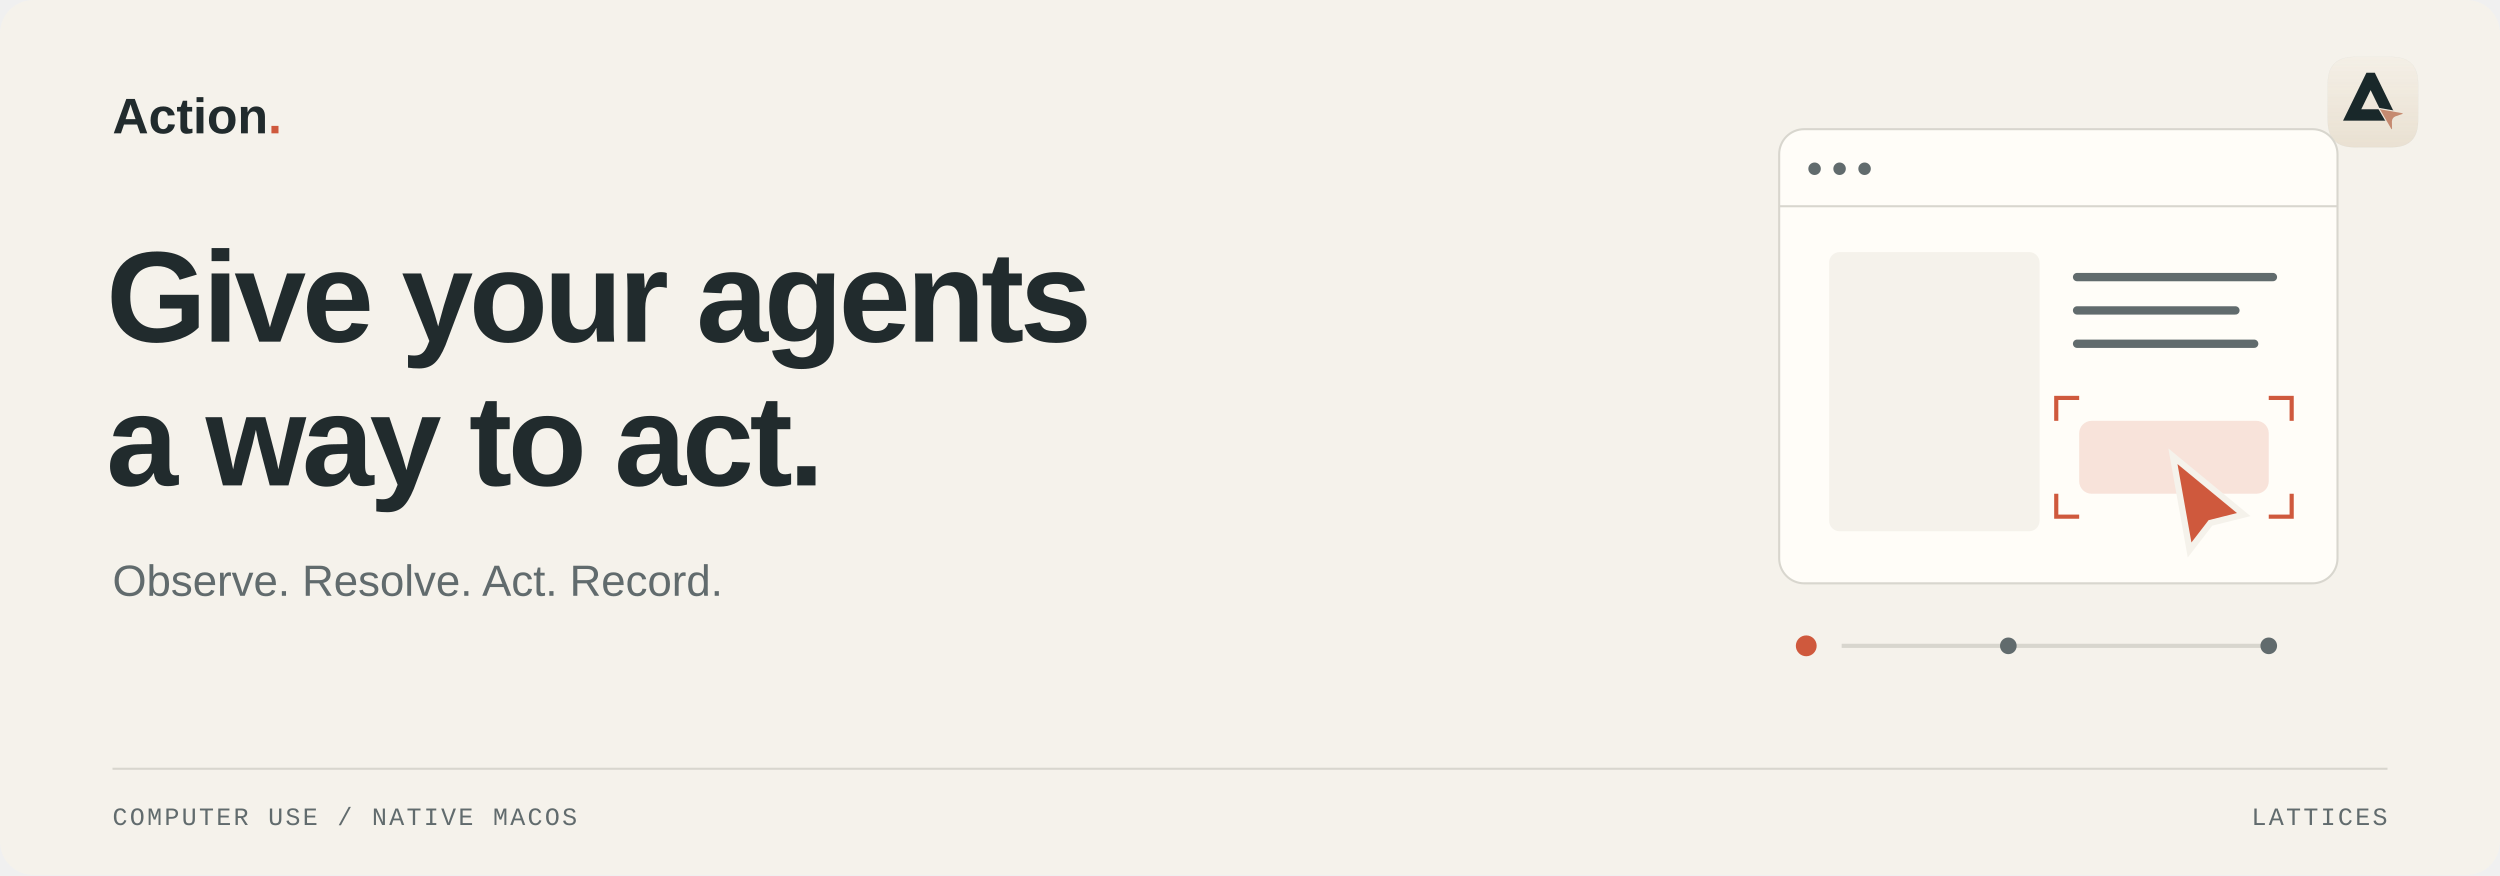
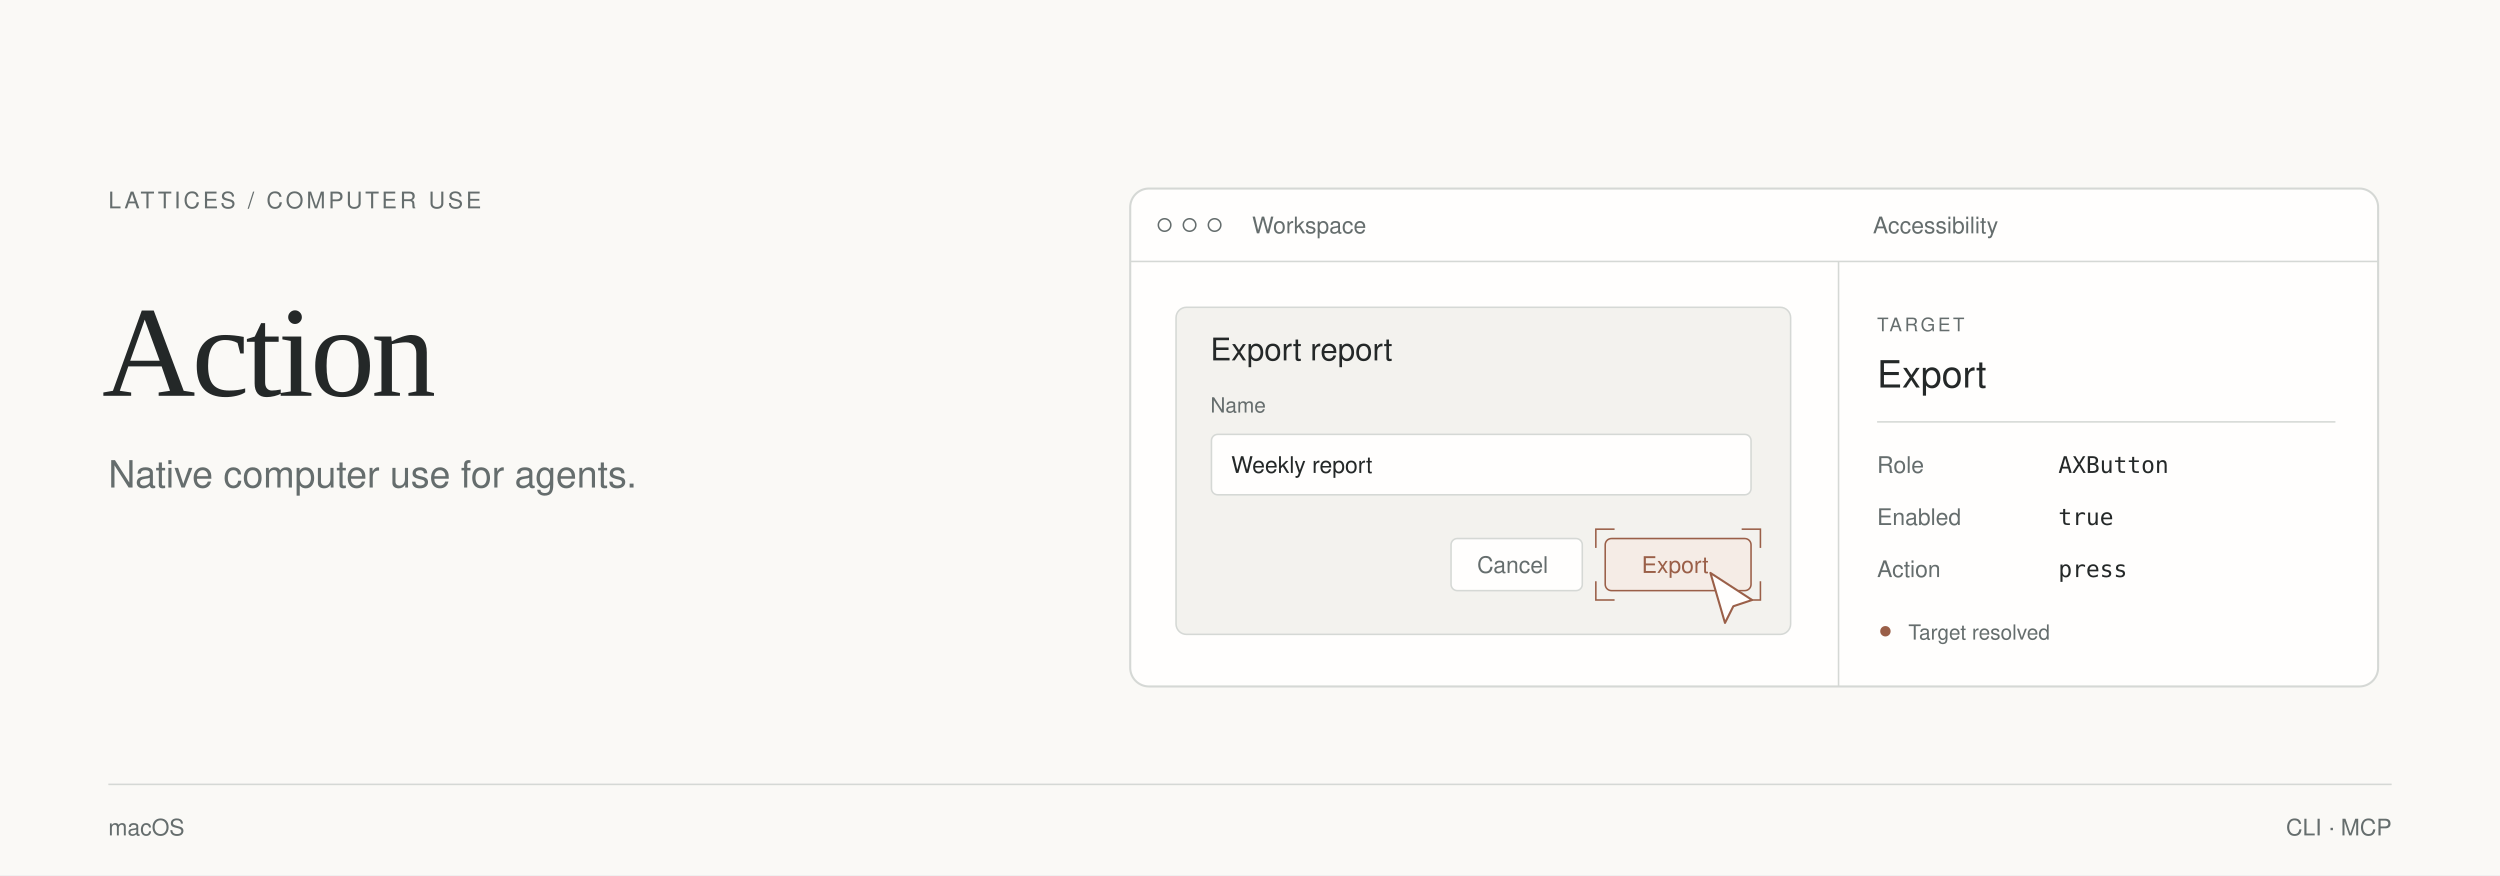
<svg xmlns="http://www.w3.org/2000/svg" width="1200" height="420" viewBox="0 0 1200 420" role="img" aria-labelledby="title desc">
-   <rect width="1200" height="420" rx="16" fill="#f5f2eb" />
-   <svg x="1112" y="22" width="54" height="54" viewBox="0 0 1024 1024">
-     <defs>
-       <linearGradient id="action-wash" x1="0" y1="0" x2="0" y2="1">
-         <stop offset="0" stop-color="#dccfb9" stop-opacity="0" />
-         <stop offset="1" stop-color="#dccfb9" stop-opacity="0.45" />
-       </linearGradient>
-     </defs>
-     <path d="M384.28 100L639.72 100L639.72 100L665.513 100.107L681.656 100.427L695.424 100.961L707.826 101.709L719.281 102.67L730.016 103.844L740.167 105.232L749.827 106.833L759.059 108.646L767.909 110.673L776.413 112.912L784.598 115.364L792.484 118.028L800.088 120.905L807.424 123.994L814.502 127.295L821.331 130.808L827.918 134.534L834.269 138.473L840.389 142.625L846.282 146.99L851.951 151.569L857.398 156.363L862.626 161.374L867.637 166.602L872.431 172.049L877.01 177.718L881.375 183.611L885.527 189.731L889.466 196.082L893.192 202.669L896.705 209.498L900.006 216.576L903.095 223.912L905.972 231.516L908.636 239.402L911.088 247.587L913.327 256.091L915.354 264.941L917.167 274.173L918.768 283.833L920.156 293.984L921.33 304.719L922.291 316.174L923.039 328.576L923.573 342.344L923.893 358.487L924 384.28L924 639.72L924 639.72L923.893 665.513L923.573 681.656L923.039 695.424L922.291 707.826L921.33 719.281L920.156 730.016L918.768 740.167L917.167 749.827L915.354 759.059L913.327 767.909L911.088 776.413L908.636 784.598L905.972 792.484L903.095 800.088L900.006 807.424L896.705 814.502L893.192 821.331L889.466 827.918L885.527 834.269L881.375 840.389L877.01 846.282L872.431 851.951L867.637 857.398L862.626 862.626L857.398 867.637L851.951 872.431L846.282 877.01L840.389 881.375L834.269 885.527L827.918 889.466L821.331 893.192L814.502 896.705L807.424 900.006L800.088 903.095L792.484 905.972L784.598 908.636L776.413 911.088L767.909 913.327L759.059 915.354L749.827 917.167L740.167 918.768L730.016 920.156L719.281 921.33L707.826 922.291L695.424 923.039L681.656 923.573L665.513 923.893L639.72 924L384.28 924L384.28 924L358.487 923.893L342.344 923.573L328.576 923.039L316.174 922.291L304.719 921.33L293.984 920.156L283.833 918.768L274.173 917.167L264.941 915.354L256.091 913.327L247.587 911.088L239.402 908.636L231.516 905.972L223.912 903.095L216.576 900.006L209.498 896.705L202.669 893.192L196.082 889.466L189.731 885.527L183.611 881.375L177.718 877.01L172.049 872.431L166.602 867.637L161.374 862.626L156.363 857.398L151.569 851.951L146.99 846.282L142.625 840.389L138.473 834.269L134.534 827.918L130.808 821.331L127.295 814.502L123.994 807.424L120.905 800.088L118.028 792.484L115.364 784.598L112.912 776.413L110.673 767.909L108.646 759.059L106.833 749.827L105.232 740.167L103.844 730.016L102.67 719.281L101.709 707.826L100.961 695.424L100.427 681.656L100.107 665.513L100 639.72L100 384.28L100 384.28L100.107 358.487L100.427 342.344L100.961 328.576L101.709 316.174L102.67 304.719L103.844 293.984L105.232 283.833L106.833 274.173L108.646 264.941L110.673 256.091L112.912 247.587L115.364 239.402L118.028 231.516L120.905 223.912L123.994 216.576L127.295 209.498L130.808 202.669L134.534 196.082L138.473 189.731L142.625 183.611L146.99 177.718L151.569 172.049L156.363 166.602L161.374 161.374L166.602 156.363L172.049 151.569L177.718 146.99L183.611 142.625L189.731 138.473L196.082 134.534L202.669 130.808L209.498 127.295L216.576 123.994L223.912 120.905L231.516 118.028L239.402 115.364L247.587 112.912L256.091 110.673L264.941 108.646L274.173 106.833L283.833 105.232L293.984 103.844L304.719 102.67L316.174 101.709L328.576 100.961L342.344 100.427L358.487 100.107L384.28 100Z" fill="#f4efe6" />
-     <path d="M384.28 100L639.72 100L639.72 100L665.513 100.107L681.656 100.427L695.424 100.961L707.826 101.709L719.281 102.67L730.016 103.844L740.167 105.232L749.827 106.833L759.059 108.646L767.909 110.673L776.413 112.912L784.598 115.364L792.484 118.028L800.088 120.905L807.424 123.994L814.502 127.295L821.331 130.808L827.918 134.534L834.269 138.473L840.389 142.625L846.282 146.99L851.951 151.569L857.398 156.363L862.626 161.374L867.637 166.602L872.431 172.049L877.01 177.718L881.375 183.611L885.527 189.731L889.466 196.082L893.192 202.669L896.705 209.498L900.006 216.576L903.095 223.912L905.972 231.516L908.636 239.402L911.088 247.587L913.327 256.091L915.354 264.941L917.167 274.173L918.768 283.833L920.156 293.984L921.33 304.719L922.291 316.174L923.039 328.576L923.573 342.344L923.893 358.487L924 384.28L924 639.72L924 639.72L923.893 665.513L923.573 681.656L923.039 695.424L922.291 707.826L921.33 719.281L920.156 730.016L918.768 740.167L917.167 749.827L915.354 759.059L913.327 767.909L911.088 776.413L908.636 784.598L905.972 792.484L903.095 800.088L900.006 807.424L896.705 814.502L893.192 821.331L889.466 827.918L885.527 834.269L881.375 840.389L877.01 846.282L872.431 851.951L867.637 857.398L862.626 862.626L857.398 867.637L851.951 872.431L846.282 877.01L840.389 881.375L834.269 885.527L827.918 889.466L821.331 893.192L814.502 896.705L807.424 900.006L800.088 903.095L792.484 905.972L784.598 908.636L776.413 911.088L767.909 913.327L759.059 915.354L749.827 917.167L740.167 918.768L730.016 920.156L719.281 921.33L707.826 922.291L695.424 923.039L681.656 923.573L665.513 923.893L639.72 924L384.28 924L384.28 924L358.487 923.893L342.344 923.573L328.576 923.039L316.174 922.291L304.719 921.33L293.984 920.156L283.833 918.768L274.173 917.167L264.941 915.354L256.091 913.327L247.587 911.088L239.402 908.636L231.516 905.972L223.912 903.095L216.576 900.006L209.498 896.705L202.669 893.192L196.082 889.466L189.731 885.527L183.611 881.375L177.718 877.01L172.049 872.431L166.602 867.637L161.374 862.626L156.363 857.398L151.569 851.951L146.99 846.282L142.625 840.389L138.473 834.269L134.534 827.918L130.808 821.331L127.295 814.502L123.994 807.424L120.905 800.088L118.028 792.484L115.364 784.598L112.912 776.413L110.673 767.909L108.646 759.059L106.833 749.827L105.232 740.167L103.844 730.016L102.67 719.281L101.709 707.826L100.961 695.424L100.427 681.656L100.107 665.513L100 639.72L100 384.28L100 384.28L100.107 358.487L100.427 342.344L100.961 328.576L101.709 316.174L102.67 304.719L103.844 293.984L105.232 283.833L106.833 274.173L108.646 264.941L110.673 256.091L112.912 247.587L115.364 239.402L118.028 231.516L120.905 223.912L123.994 216.576L127.295 209.498L130.808 202.669L134.534 196.082L138.473 189.731L142.625 183.611L146.99 177.718L151.569 172.049L156.363 166.602L161.374 161.374L166.602 156.363L172.049 151.569L177.718 146.99L183.611 142.625L189.731 138.473L196.082 134.534L202.669 130.808L209.498 127.295L216.576 123.994L223.912 120.905L231.516 118.028L239.402 115.364L247.587 112.912L256.091 110.673L264.941 108.646L274.173 106.833L283.833 105.232L293.984 103.844L304.719 102.67L316.174 101.709L328.576 100.961L342.344 100.427L358.487 100.107L384.28 100Z" fill="url(#action-wash)" />
-     <path d="M384.28 100L639.72 100L639.72 100L665.513 100.107L681.656 100.427L695.424 100.961L707.826 101.709L719.281 102.67L730.016 103.844L740.167 105.232L749.827 106.833L759.059 108.646L767.909 110.673L776.413 112.912L784.598 115.364L792.484 118.028L800.088 120.905L807.424 123.994L814.502 127.295L821.331 130.808L827.918 134.534L834.269 138.473L840.389 142.625L846.282 146.99L851.951 151.569L857.398 156.363L862.626 161.374L867.637 166.602L872.431 172.049L877.01 177.718L881.375 183.611L885.527 189.731L889.466 196.082L893.192 202.669L896.705 209.498L900.006 216.576L903.095 223.912L905.972 231.516L908.636 239.402L911.088 247.587L913.327 256.091L915.354 264.941L917.167 274.173L918.768 283.833L920.156 293.984L921.33 304.719L922.291 316.174L923.039 328.576L923.573 342.344L923.893 358.487L924 384.28L924 639.72L924 639.72L923.893 665.513L923.573 681.656L923.039 695.424L922.291 707.826L921.33 719.281L920.156 730.016L918.768 740.167L917.167 749.827L915.354 759.059L913.327 767.909L911.088 776.413L908.636 784.598L905.972 792.484L903.095 800.088L900.006 807.424L896.705 814.502L893.192 821.331L889.466 827.918L885.527 834.269L881.375 840.389L877.01 846.282L872.431 851.951L867.637 857.398L862.626 862.626L857.398 867.637L851.951 872.431L846.282 877.01L840.389 881.375L834.269 885.527L827.918 889.466L821.331 893.192L814.502 896.705L807.424 900.006L800.088 903.095L792.484 905.972L784.598 908.636L776.413 911.088L767.909 913.327L759.059 915.354L749.827 917.167L740.167 918.768L730.016 920.156L719.281 921.33L707.826 922.291L695.424 923.039L681.656 923.573L665.513 923.893L639.72 924L384.28 924L384.28 924L358.487 923.893L342.344 923.573L328.576 923.039L316.174 922.291L304.719 921.33L293.984 920.156L283.833 918.768L274.173 917.167L264.941 915.354L256.091 913.327L247.587 911.088L239.402 908.636L231.516 905.972L223.912 903.095L216.576 900.006L209.498 896.705L202.669 893.192L196.082 889.466L189.731 885.527L183.611 881.375L177.718 877.01L172.049 872.431L166.602 867.637L161.374 862.626L156.363 857.398L151.569 851.951L146.99 846.282L142.625 840.389L138.473 834.269L134.534 827.918L130.808 821.331L127.295 814.502L123.994 807.424L120.905 800.088L118.028 792.484L115.364 784.598L112.912 776.413L110.673 767.909L108.646 759.059L106.833 749.827L105.232 740.167L103.844 730.016L102.67 719.281L101.709 707.826L100.961 695.424L100.427 681.656L100.107 665.513L100 639.72L100 384.28L100 384.28L100.107 358.487L100.427 342.344L100.961 328.576L101.709 316.174L102.67 304.719L103.844 293.984L105.232 283.833L106.833 274.173L108.646 264.941L110.673 256.091L112.912 247.587L115.364 239.402L118.028 231.516L120.905 223.912L123.994 216.576L127.295 209.498L130.808 202.669L134.534 196.082L138.473 189.731L142.625 183.611L146.99 177.718L151.569 172.049L156.363 166.602L161.374 161.374L166.602 156.363L172.049 151.569L177.718 146.99L183.611 142.625L189.731 138.473L196.082 134.534L202.669 130.808L209.498 127.295L216.576 123.994L223.912 120.905L231.516 118.028L239.402 115.364L247.587 112.912L256.091 110.673L264.941 108.646L274.173 106.833L283.833 105.232L293.984 103.844L304.719 102.67L316.174 101.709L328.576 100.961L342.344 100.427L358.487 100.107L384.28 100Z" fill="none" stroke="rgba(25,40,42,.08)" stroke-width="2" />
-     <svg viewBox="15 35 590 590" style="display:block" x="180.421" y="174.144" width="643.063" height="643.063" aria-hidden="true">
-       <defs>
-         <pattern id="_R_5_-grid" width="20" height="20" patternUnits="userSpaceOnUse">
-           <path d="M20 0H0V20" fill="none" stroke="#367b7c" stroke-opacity=".14" stroke-width=".5" />
-         </pattern>
-         <mask id="_R_5_-gap" maskUnits="userSpaceOnUse" x="0" y="0" width="720" height="640">
-           <path d="M0 0H720V640H0Z" fill="white" />
-           <path d="M -23.662 0 L 500 -244.188 L 500 244.188 Z" transform="translate(378.0267 404.9784) rotate(35)" fill="black" />
-         </mask>
-       </defs>
-       <path d="M265 100H335L530.093 500H69.907Z M300 245L221.973 404.978H378.027Z" fill="#19282a" fill-rule="evenodd" mask="url(#_R_5_-gap)" />
-       <path d="M 0 0 C 0 -2 3 -3 8 -3.73 L 170 -79.272 Q 180 -83.935 175 -73.935 L 140 -26 Q 124 0 140 26 L 175 73.935 Q 180 83.935 170 79.272 L 8 3.73 C 3 3 0 2 0 0 Z" transform="translate(378.0267 404.9784) rotate(35)" fill="#c58a70" />
-     </svg>
-   </svg>
-   <g font-family="Arial, Helvetica, sans-serif">
-     <text x="54" y="64" font-size="24" font-weight="700" fill="#212b2d">Action<tspan fill="#cf593d">.</tspan>
-     </text>
-     <text x="51" y="164" fill="#212b2d" font-size="62" font-weight="700" letter-spacing="-2">Give your agents</text>
-     <text x="51" y="233" fill="#212b2d" font-size="62" font-weight="700" letter-spacing="-2">a way to act.</text>
-     <text x="54" y="286" font-size="21" fill="#616b6d">Observe. Resolve. Act. Record.</text>
-   </g>
-   <g transform="translate(824 44)">
-     <rect x="30" y="18" width="268" height="218" rx="12" fill="#fffdf8" stroke="#d8d6ce" />
-     <path d="M30 55H298" stroke="#d8d6ce" />
-     <g fill="#616b6d">
-       <circle cx="47" cy="37" r="3" />
-       <circle cx="59" cy="37" r="3" />
-       <circle cx="71" cy="37" r="3" />
+   <rect width="1200" height="420" fill="#faf9f6" />
+   <g font-family="-apple-system, BlinkMacSystemFont, Segoe UI, Helvetica, Arial, sans-serif" font-weight="400">
+     <text x="52" y="100" font-size="11" fill="#656d6d" letter-spacing="1.4">LATTICES / COMPUTER USE</text>
+     <text x="49" y="190" font-size="62" fill="#242828" font-family="Georgia, Times New Roman, serif" letter-spacing="-1.7">Action</text>
+     <text x="52" y="234" font-size="18" fill="#656d6d">Native computer use for agents.</text>
+     <g transform="translate(542 90) scale(1)">
+       <rect x=".5" y=".5" width="599" height="239" rx="9" fill="#fffefd" stroke="#d5d8d5" stroke-width="1" />
+       <path d="M.5 35.5H599.5M340.5 35.5V239.5" fill="none" stroke="#d5d8d5" stroke-width=".75" />
+       <g fill="none" stroke="#656d6d" stroke-width=".75">
+         <circle cx="17" cy="18" r="3" />
+         <circle cx="29" cy="18" r="3" />
+         <circle cx="41" cy="18" r="3" />
+       </g>
+       <text x="59" y="22" font-size="11" fill="#656d6d">Workspace</text>
+       <text x="357" y="22" font-size="11" fill="#656d6d">Accessibility</text>
+       <rect x="22.5" y="57.5" width="295" height="157" rx="5" fill="#f3f2ee" stroke="#d5d8d5" stroke-width=".75" />
+       <text x="39" y="83" font-size="15" fill="#242828">Export report</text>
+       <text x="39" y="108" font-size="10" fill="#656d6d">Name</text>
+       <rect x="39.5" y="118.5" width="259" height="29" rx="3" fill="#fffefd" stroke="#d5d8d5" stroke-width=".75" />
+       <text x="49" y="137" font-size="11" fill="#242828">Weekly report</text>
+       <rect x="154.5" y="168.5" width="63" height="25" rx="3" fill="#fffefd" stroke="#d5d8d5" stroke-width=".75" />
+       <text x="167" y="185" font-size="11" fill="#656d6d">Cancel</text>
+       <rect x="228.5" y="168.5" width="70" height="25" rx="3" fill="#f5ece6" stroke="#9a5f48" stroke-width=".75" />
+       <text x="246" y="185" font-size="11" fill="#9a5f48">Export</text>
+       <path d="M224 173v-9h9M294 164h9v9M303 189v9h-9M233 198h-9v-9" stroke="#9a5f48" stroke-width=".75" fill="none" />
+       <path d="m279 185 7 24 4-8 9-3Z" fill="#fffefd" stroke="#9a5f48" stroke-width="1" stroke-linejoin="round" />
+       <text x="359" y="69" font-size="9" fill="#656d6d" letter-spacing="1.3">TARGET</text>
+       <text x="359" y="96" font-size="18" fill="#242828">Export</text>
+       <path d="M359 112.5H579" stroke="#d5d8d5" stroke-width=".75" />
+       <text x="359" y="137" font-size="11" fill="#656d6d">Role</text>
+       <text x="446" y="137" font-size="11" fill="#242828" font-family="SFMono-Regular, Consolas, monospace">AXButton</text>
+       <text x="359" y="162" font-size="11" fill="#656d6d">Enabled</text>
+       <text x="446" y="162" font-size="11" fill="#242828" font-family="SFMono-Regular, Consolas, monospace">true</text>
+       <text x="359" y="187" font-size="11" fill="#656d6d">Action</text>
+       <text x="446" y="187" font-size="11" fill="#242828" font-family="SFMono-Regular, Consolas, monospace">press</text>
+       <circle cx="363" cy="213" r="2.5" fill="#9a5f48" />
+       <text x="374" y="217" font-size="10" fill="#656d6d">Target resolved</text>
    </g>
-     <rect x="54" y="77" width="101" height="134" rx="5" fill="#f5f2eb" />
-     <path d="M173 89H267 M173 105H249 M173 121H258" stroke="#616b6d" stroke-width="4" stroke-linecap="round" />
-     <rect x="174" y="158" width="91" height="35" rx="6" fill="#cf593d" fill-opacity=".16" />
-     <path d="M163 158v-11h11 M265 147h11v11 M276 193v11h-11 M174 204h-11v-11" stroke="#cf593d" stroke-width="2" fill="none" />
-     <path d="M219 175l8 45 10-13 16-4z" fill="#cf593d" stroke="#f5f2eb" stroke-width="3" />
-     <circle cx="43" cy="266" r="5" fill="#cf593d" />
-     <path d="M60 266H264" stroke="#d8d6ce" stroke-width="2" />
-     <circle cx="140" cy="266" r="4" fill="#616b6d" />
-     <circle cx="265" cy="266" r="4" fill="#616b6d" />
-   </g>
-   <path d="M54 369H1146" stroke="#d8d6ce" />
-   <g font-family="'Courier New', monospace" font-size="12" letter-spacing="1.1" fill="#616b6d">
-     <text x="54" y="396">COMPUTER USE / NATIVE MACOS</text>
-     <text x="1146" y="396" text-anchor="end">LATTICES</text>
+     <path d="M52 376.5H1148" stroke="#d5d8d5" stroke-width=".75" />
+     <text x="52" y="401" font-size="11" fill="#656d6d">macOS</text>
+     <text x="1148" y="401" font-size="11" fill="#656d6d" text-anchor="end">CLI · MCP</text>
  </g>
</svg>
